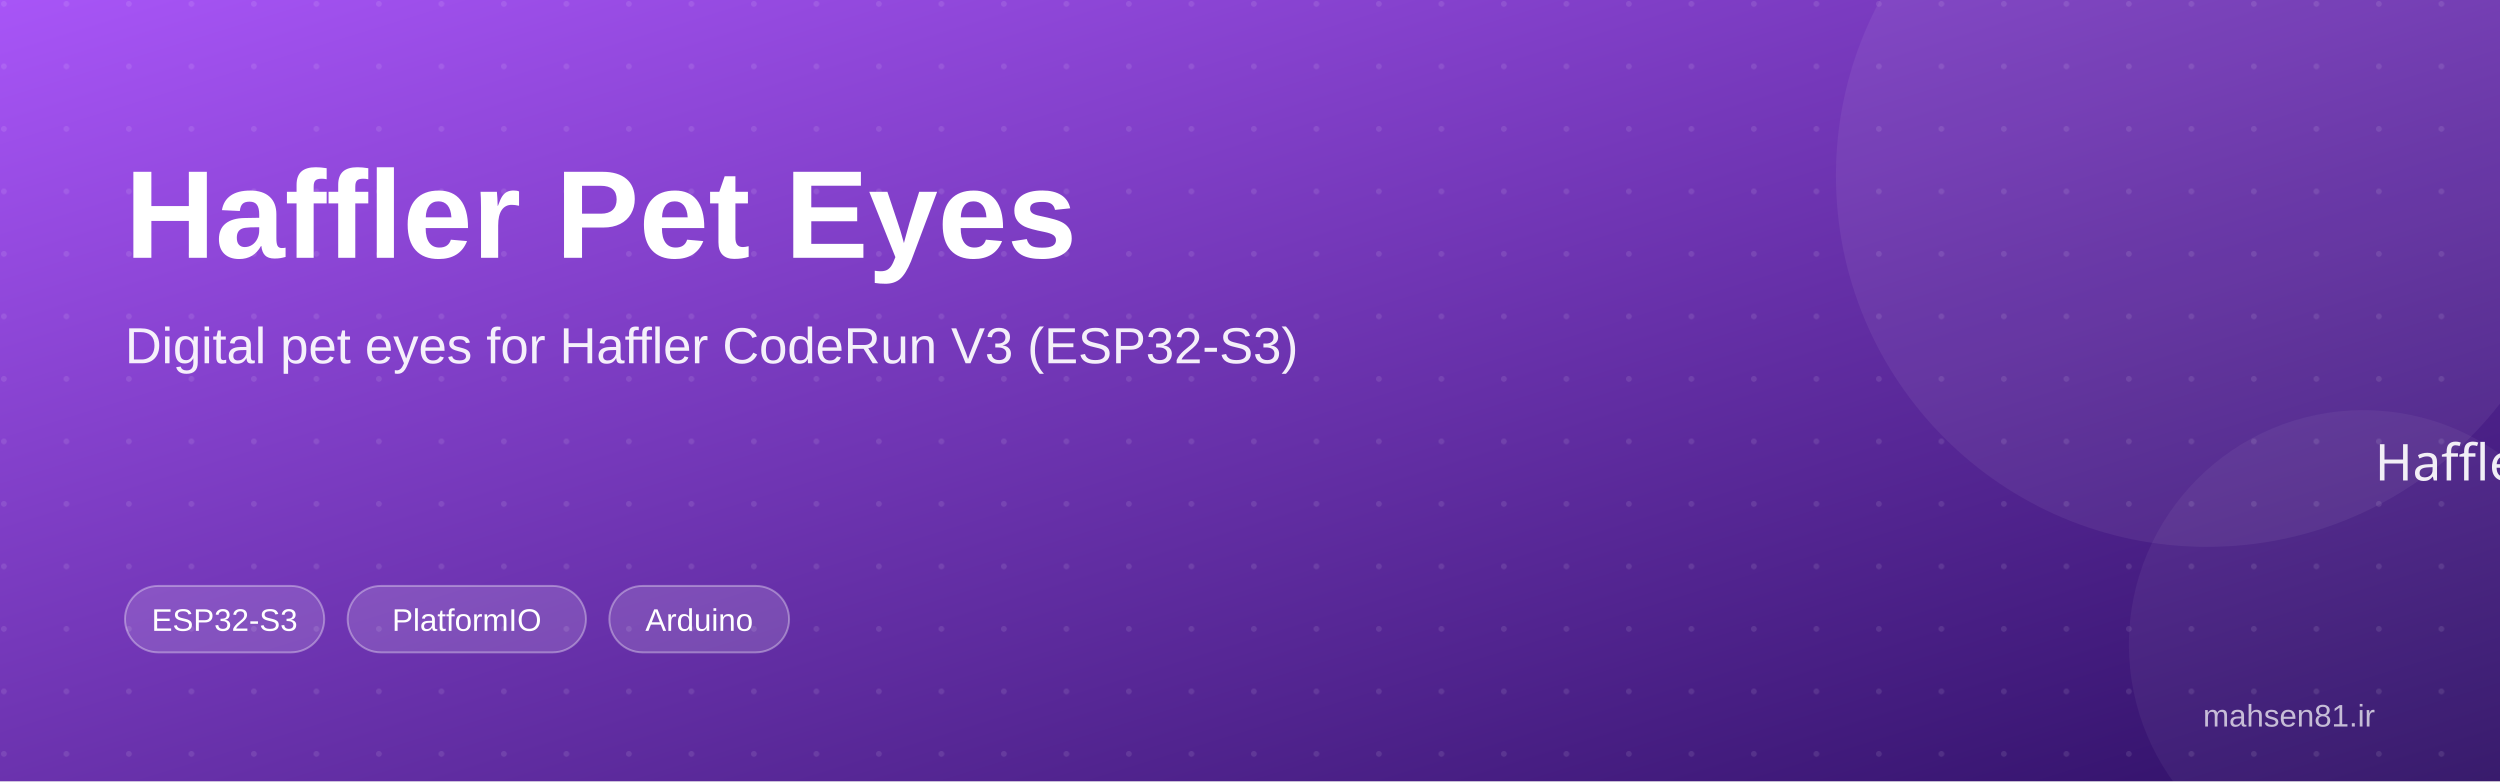
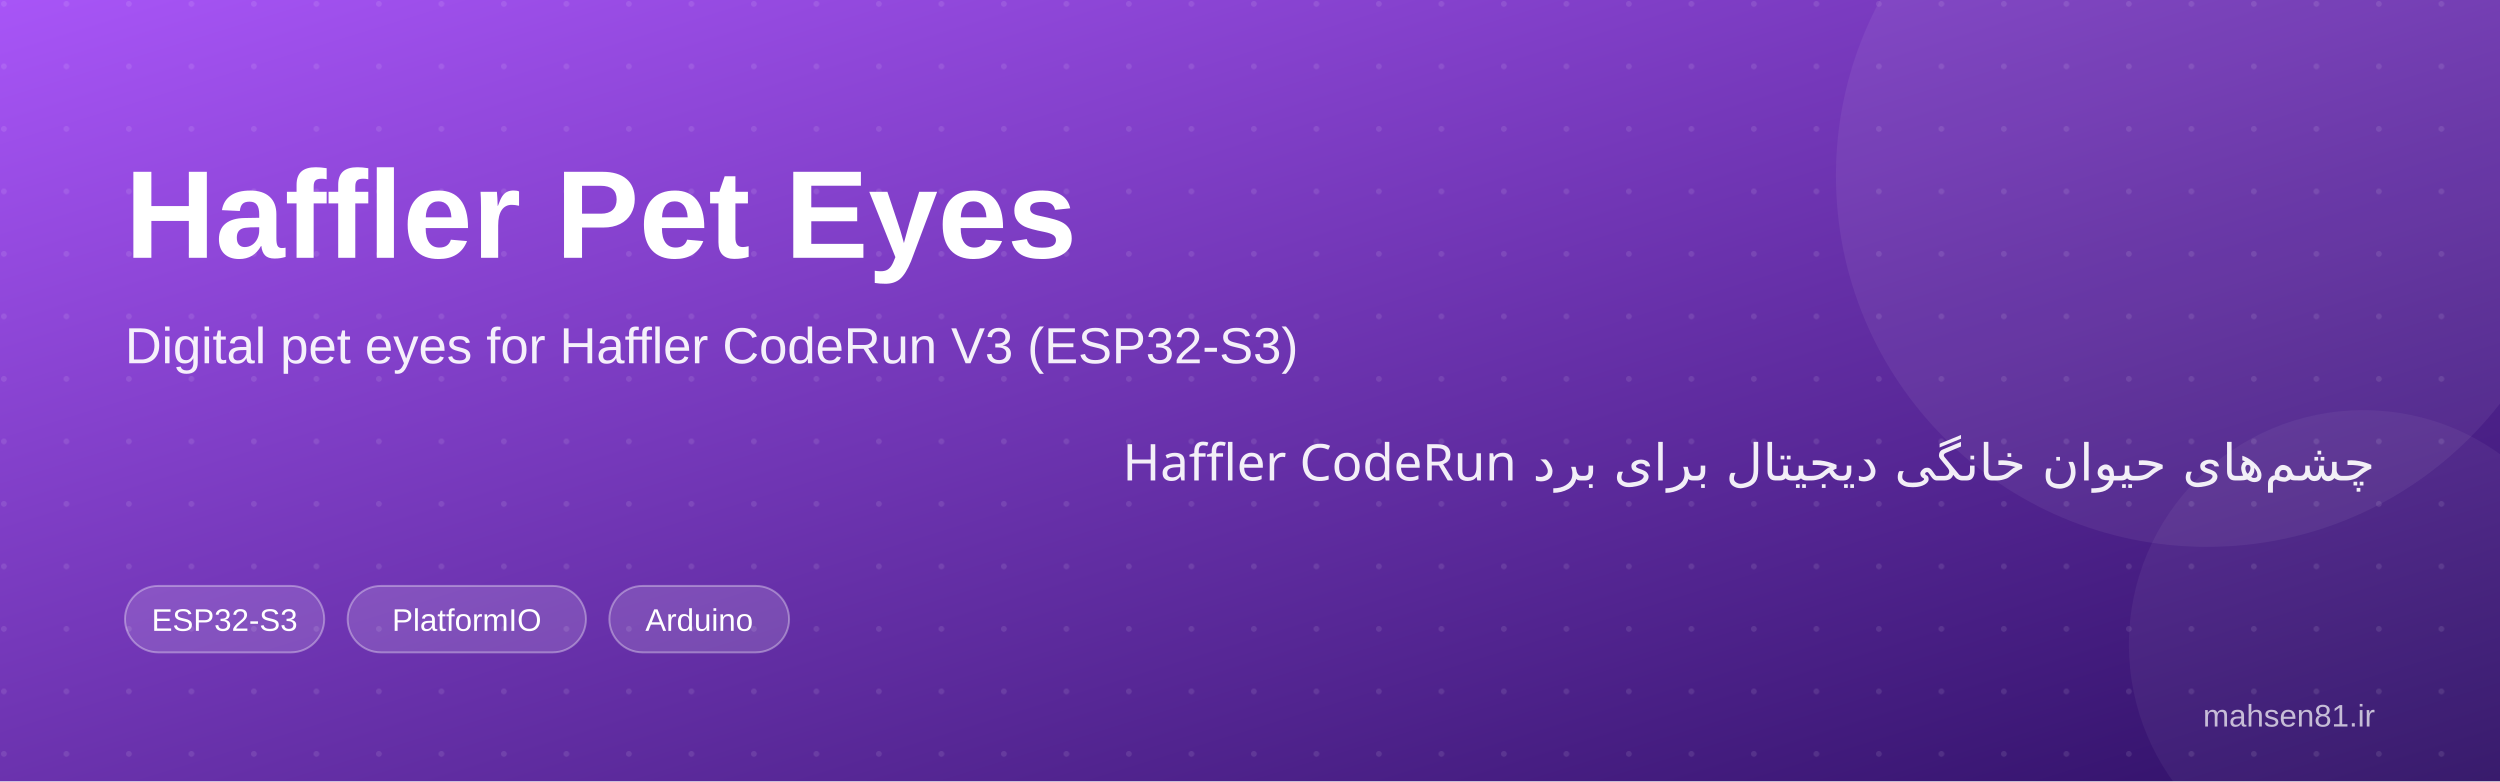
<svg xmlns="http://www.w3.org/2000/svg" width="1280" height="400" viewBox="0 0 1280 400">
  <defs>
    <linearGradient id="g" x1="0" y1="0" x2="1" y2="1">
      <stop offset="0" stop-color="#a855f7" />
      <stop offset="1" stop-color="#2e1065" />
    </linearGradient>
    <pattern id="p" width="32" height="32" patternUnits="userSpaceOnUse">
      <circle cx="2" cy="2" r="1.5" fill="#fff" fill-opacity=".10" />
    </pattern>
  </defs>
  <rect width="1280" height="400" fill="url(#g)" />
  <rect width="1280" height="400" fill="url(#p)" />
  <circle cx="1130" cy="90" r="190" fill="#fff" fill-opacity=".06" />
  <circle cx="1210" cy="330" r="120" fill="#fff" fill-opacity=".05" />
  <text x="64" y="132" font-size="64" font-weight="700" fill="#fff" font-family="Segoe UI,Arial">Haffler Pet Eyes</text>
  <text x="64" y="186" font-size="26" fill="#fff" fill-opacity=".92" font-family="Segoe UI,Arial">Digital pet eyes for Haffler CodeRun V3 (ESP32-S3)</text>
-   <text x="1216" y="246" font-size="26" fill="#fff" fill-opacity=".92" text-anchor="end" direction="rtl" font-family="Vazirmatn,Tahoma,Segoe UI">چشم‌های حیوان خانگی دیجیتال برای برد Haffler CodeRun</text>
+   <text x="1216" y="246" font-size="26" fill="#fff" fill-opacity=".92" text-anchor="start" direction="rtl" font-family="Vazirmatn,Tahoma,Segoe UI">چشم‌های حیوان خانگی دیجیتال برای برد Haffler CodeRun</text>
  <rect x="64" y="300" rx="17" width="102" height="34" fill="#ffffff" fill-opacity=".14" stroke="#fff" stroke-opacity=".35" />
  <text x="115.0" y="323" text-anchor="middle" font-size="16" fill="#fff" font-family="Segoe UI,Arial">ESP32-S3</text>
  <rect x="178" y="300" rx="17" width="122" height="34" fill="#ffffff" fill-opacity=".14" stroke="#fff" stroke-opacity=".35" />
  <text x="239.0" y="323" text-anchor="middle" font-size="16" fill="#fff" font-family="Segoe UI,Arial">PlatformIO</text>
  <rect x="312" y="300" rx="17" width="92" height="34" fill="#ffffff" fill-opacity=".14" stroke="#fff" stroke-opacity=".35" />
  <text x="358.0" y="323" text-anchor="middle" font-size="16" fill="#fff" font-family="Segoe UI,Arial">Arduino</text>
  <text x="1216" y="372" font-size="16" fill="#fff" fill-opacity=".7" text-anchor="end" font-family="Segoe UI,Arial">mahsen81.ir</text>
</svg>
